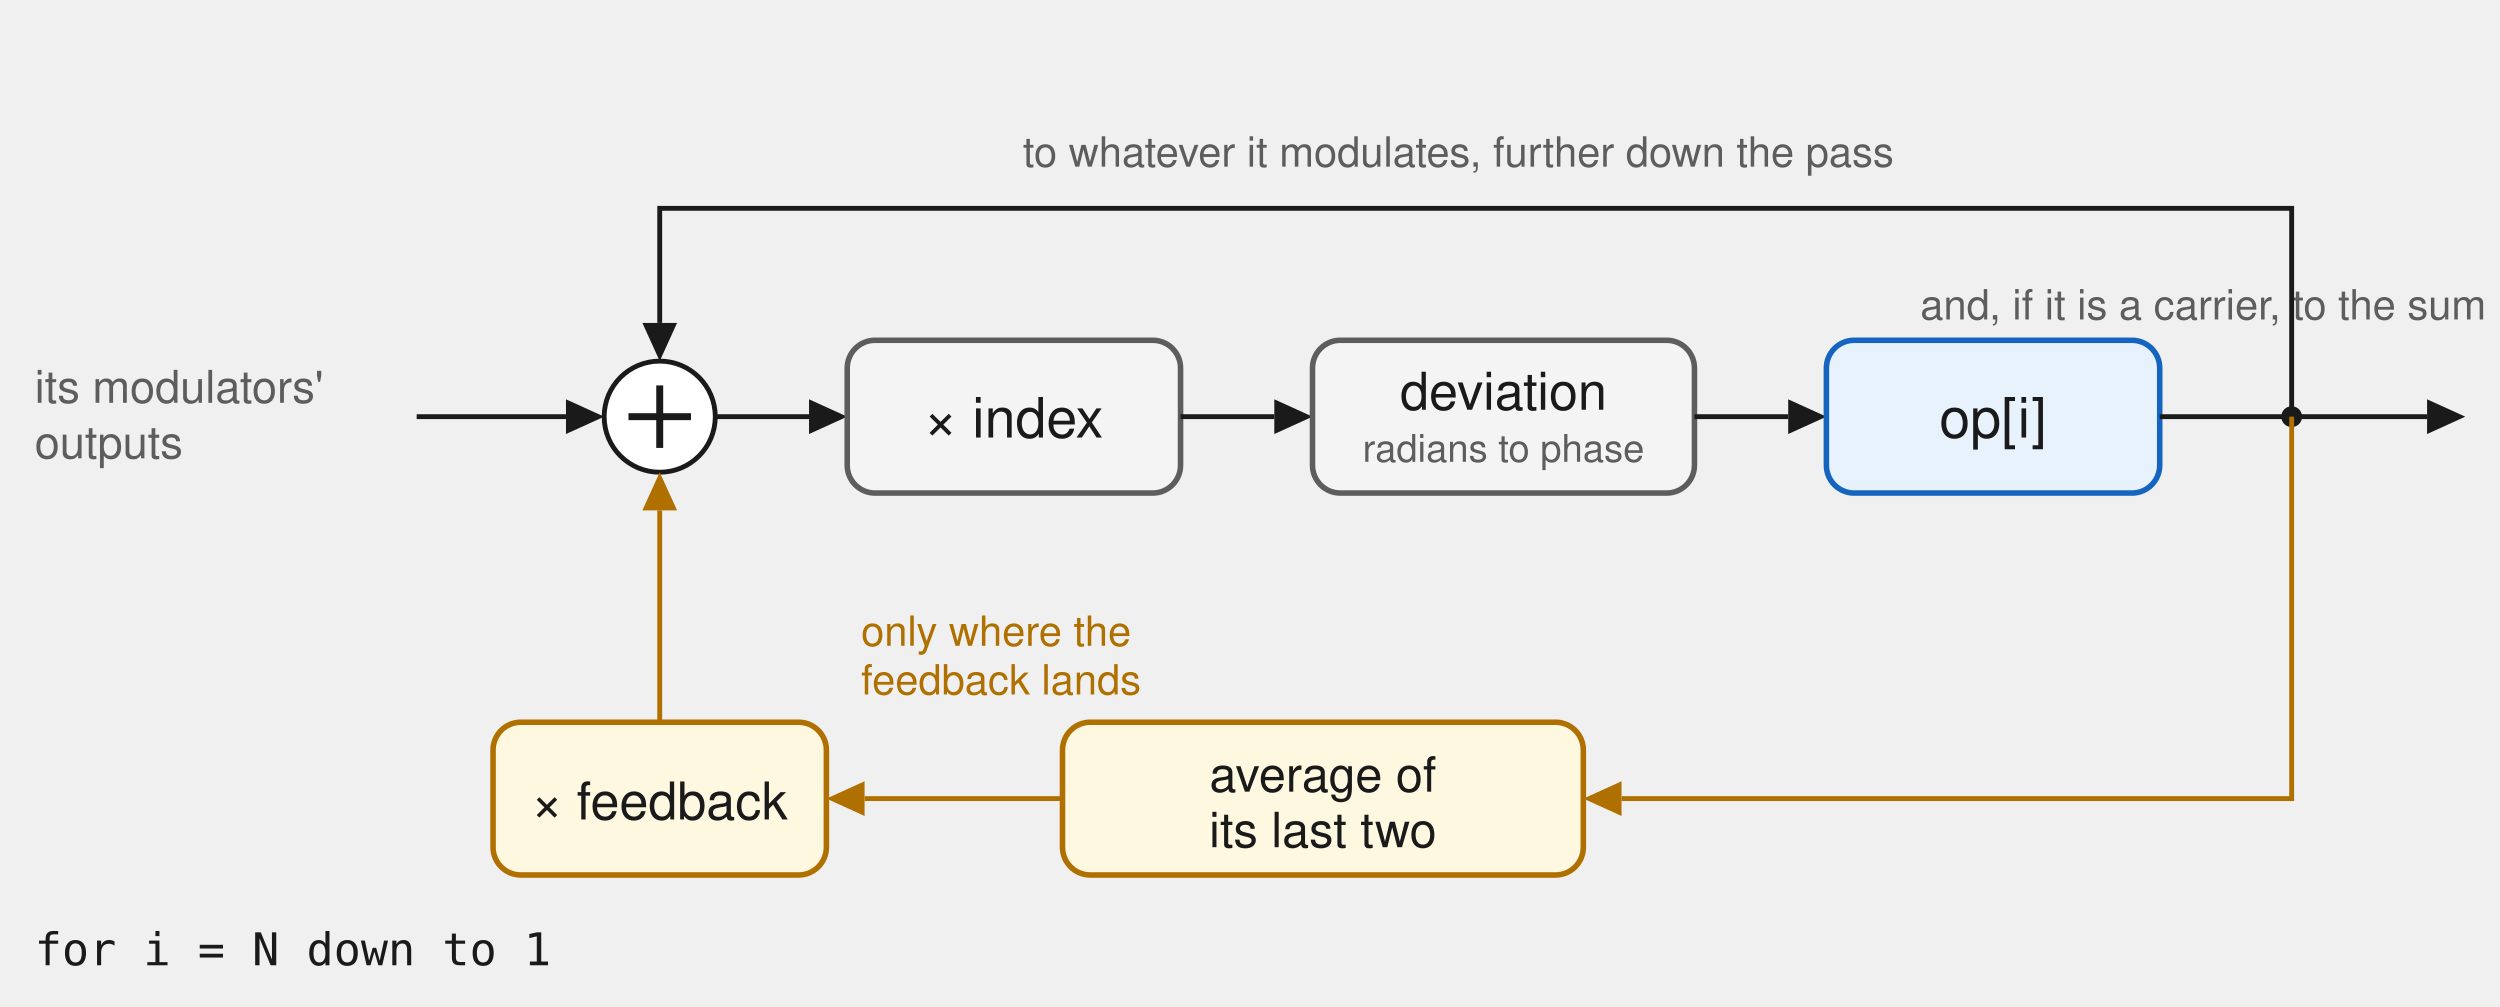
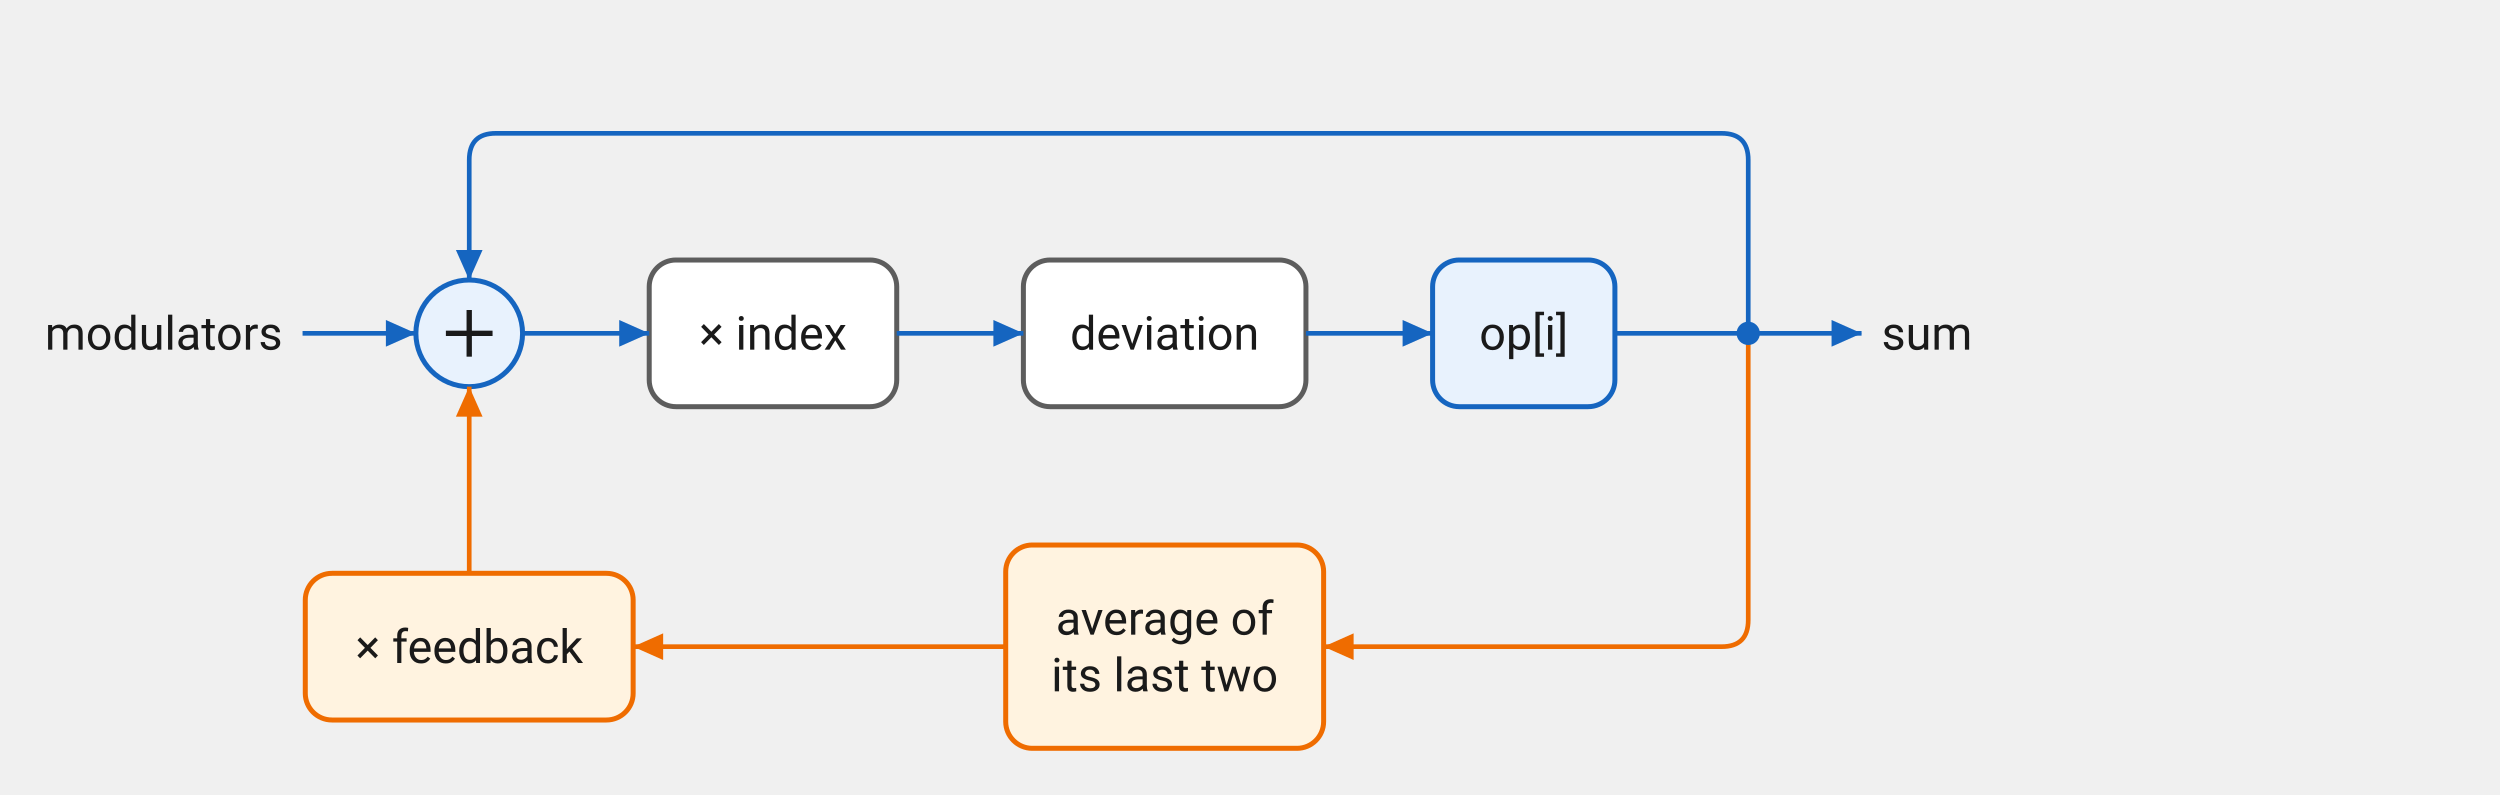
- <svg xmlns="http://www.w3.org/2000/svg" viewBox="0 0 720 290" width="720" height="290" font-family="Helvetica, Arial, sans-serif">
-   <text x="10" y="116" font-size="13" fill="#5d5d5d">its modulators'</text>
-   <text x="10" y="132" font-size="13" fill="#5d5d5d">outputs</text>
-   <line x1="120" y1="120" x2="163" y2="120" stroke="#1a1a1a" stroke-width="1.4" />
-   <polygon points="174,120 163,115 163,125" fill="#1a1a1a" />
-   <circle cx="190" cy="120" r="16" fill="#ffffff" stroke="#1a1a1a" stroke-width="1.4" />
-   <line x1="181" y1="120" x2="199" y2="120" stroke="#1a1a1a" stroke-width="2" />
-   <line x1="190" y1="111" x2="190" y2="129" stroke="#1a1a1a" stroke-width="2" />
-   <line x1="206" y1="120" x2="233" y2="120" stroke="#1a1a1a" stroke-width="1.4" />
-   <polygon points="244,120 233,115 233,125" fill="#1a1a1a" />
-   <rect x="244" y="98" width="96" height="44" rx="8" fill="#f4f4f4" stroke="#5d5d5d" stroke-width="1.6" />
-   <text x="292" y="126" text-anchor="middle" font-size="16" fill="#1a1a1a">× index</text>
-   <line x1="340" y1="120" x2="367" y2="120" stroke="#1a1a1a" stroke-width="1.4" />
-   <polygon points="378,120 367,115 367,125" fill="#1a1a1a" />
-   <rect x="378" y="98" width="110" height="44" rx="8" fill="#f4f4f4" stroke="#5d5d5d" stroke-width="1.6" />
-   <text x="433" y="118" text-anchor="middle" font-size="15" fill="#1a1a1a">deviation</text>
-   <text x="433" y="133" text-anchor="middle" font-size="11" fill="#5d5d5d">radians to phase</text>
-   <line x1="488" y1="120" x2="515" y2="120" stroke="#1a1a1a" stroke-width="1.4" />
-   <polygon points="526,120 515,115 515,125" fill="#1a1a1a" />
-   <rect x="526" y="98" width="96" height="44" rx="8" fill="#e8f2fd" stroke="#1565c0" stroke-width="1.6" />
-   <text x="574" y="126" text-anchor="middle" font-size="16" fill="#1a1a1a">op[i]</text>
-   <text x="716" y="92" text-anchor="end" font-size="12" fill="#5d5d5d">and, if it is a carrier, to the sum</text>
-   <line x1="622" y1="120" x2="699" y2="120" stroke="#1a1a1a" stroke-width="1.4" />
-   <polygon points="710,120 699,115 699,125" fill="#1a1a1a" />
-   <text x="420" y="48" text-anchor="middle" font-size="12" fill="#5d5d5d">to whatever it modulates, further down the pass</text>
-   <path d="M 660 120 V 60 H 190 V 93" fill="none" stroke="#1a1a1a" stroke-width="1.4" />
-   <polygon points="190,104 185,93 195,93" fill="#1a1a1a" />
-   <circle cx="660" cy="120" r="3" fill="#1a1a1a" />
-   <path d="M 660 120 V 230 H 467" fill="none" stroke="#b07000" stroke-width="1.4" />
-   <polygon points="456,230 467,225 467,235" fill="#b07000" />
-   <rect x="306" y="208" width="150" height="44" rx="8" fill="#fff8e1" stroke="#b07000" stroke-width="1.6" />
-   <text x="381" y="228" text-anchor="middle" font-size="14" fill="#1a1a1a">average of</text>
-   <text x="381" y="244" text-anchor="middle" font-size="14" fill="#1a1a1a">its last two</text>
-   <line x1="306" y1="230" x2="249" y2="230" stroke="#b07000" stroke-width="1.4" />
-   <polygon points="238,230 249,225 249,235" fill="#b07000" />
-   <rect x="142" y="208" width="96" height="44" rx="8" fill="#fff8e1" stroke="#b07000" stroke-width="1.6" />
-   <text x="190" y="236" text-anchor="middle" font-size="15" fill="#1a1a1a">× feedback</text>
-   <line x1="190" y1="208" x2="190" y2="147" stroke="#b07000" stroke-width="1.4" />
-   <polygon points="190,136 185,147 195,147" fill="#b07000" />
-   <text x="248" y="186" font-size="12" fill="#b07000">only where the</text>
-   <text x="248" y="200" font-size="12" fill="#b07000">feedback lands</text>
-   <text x="10" y="278" font-size="13" font-family="Menlo, Consolas, monospace" fill="#1a1a1a">for i = N down to 1</text>
+ <svg xmlns="http://www.w3.org/2000/svg" width="750" height="238.5" viewBox="0 0 750 238.5" font-family="-apple-system, BlinkMacSystemFont, &quot;Segoe UI&quot;, Roboto, Helvetica, Arial, sans-serif, &quot;Apple Color Emoji&quot;, &quot;Segoe UI Emoji&quot;, &quot;Segoe UI Symbol&quot;" font-size="14">
+   <circle cx="140.766" cy="100" r="16" fill="#e8f2fd" stroke="#1565c0" stroke-width="1.5" />
+   <line x1="133.766" y1="100" x2="147.766" y2="100" stroke="#1a1a1a" stroke-width="1.6" />
+   <line x1="140.766" y1="93" x2="140.766" y2="107" stroke="#1a1a1a" stroke-width="1.6" />
+   <rect x="194.766" y="78" width="74.25" height="44" rx="8" fill="#ffffff" stroke="#5d5d5d" stroke-width="1.5" />
+   <text x="231.891" y="104.9" text-anchor="middle" fill="#1a1a1a">× index</text>
+   <rect x="307.016" y="78" width="84.766" height="44" rx="8" fill="#ffffff" stroke="#5d5d5d" stroke-width="1.5" />
+   <text x="349.398" y="104.9" text-anchor="middle" fill="#1a1a1a">deviation</text>
+   <rect x="429.781" y="78" width="54.688" height="44" rx="8" fill="#e8f2fd" stroke="#1565c0" stroke-width="1.5" />
+   <text x="457.125" y="104.9" text-anchor="middle" fill="#1a1a1a">op[i]</text>
+   <rect x="91.586" y="172" width="98.359" height="44" rx="8" fill="#fff3e0" stroke="#ef6c00" stroke-width="1.5" />
+   <text x="140.766" y="198.9" text-anchor="middle" fill="#1a1a1a">× feedback</text>
+   <rect x="301.711" y="163.5" width="95.375" height="61" rx="8" fill="#fff3e0" stroke="#ef6c00" stroke-width="1.5" />
+   <text x="349.398" y="190.4" text-anchor="middle" fill="#1a1a1a">average of</text>
+   <text x="349.398" y="207.4" text-anchor="middle" fill="#1a1a1a">its last two</text>
+   <line x1="90.766" y1="100" x2="124.766" y2="100" stroke="#1565c0" stroke-width="1.4" />
+   <line x1="156.766" y1="100" x2="194.766" y2="100" stroke="#1565c0" stroke-width="1.4" />
+   <line x1="269.016" y1="100" x2="307.016" y2="100" stroke="#1565c0" stroke-width="1.4" />
+   <line x1="391.781" y1="100" x2="429.781" y2="100" stroke="#1565c0" stroke-width="1.4" />
+   <line x1="484.469" y1="100" x2="558.469" y2="100" stroke="#1565c0" stroke-width="1.4" />
+   <path d="M 524.47 100 L 524.47 48 Q 524.47 40 516.47 40 L 148.77 40 Q 140.77 40 140.77 48 L 140.77 84" fill="none" stroke="#1565c0" stroke-width="1.4" />
+   <path d="M 524.47 100 L 524.47 186 Q 524.47 194 516.47 194 L 397.09 194" fill="none" stroke="#ef6c00" stroke-width="1.4" />
+   <line x1="301.711" y1="194" x2="189.945" y2="194" stroke="#ef6c00" stroke-width="1.4" />
+   <line x1="140.766" y1="172" x2="140.766" y2="116" stroke="#ef6c00" stroke-width="1.4" />
+   <circle cx="524.469" cy="100" r="3.5" fill="#1565c0" />
+   <text x="84.766" y="104.9" text-anchor="end" fill="#1a1a1a">modulators</text>
+   <text x="564.469" y="104.9" fill="#1a1a1a">sum</text>
+   <polygon points="124.766,100 115.766,104 115.766,96" fill="#1565c0" />
+   <polygon points="194.766,100 185.766,104 185.766,96" fill="#1565c0" />
+   <polygon points="307.016,100 298.016,104 298.016,96" fill="#1565c0" />
+   <polygon points="429.781,100 420.781,104 420.781,96" fill="#1565c0" />
+   <polygon points="558.469,100 549.469,104 549.469,96" fill="#1565c0" />
+   <polygon points="140.766,84 136.766,75 144.766,75" fill="#1565c0" />
+   <polygon points="397.086,194 406.086,190 406.086,198" fill="#ef6c00" />
+   <polygon points="189.945,194 198.945,190 198.945,198" fill="#ef6c00" />
+   <polygon points="140.766,116 144.766,125 136.766,125" fill="#ef6c00" />
</svg>
